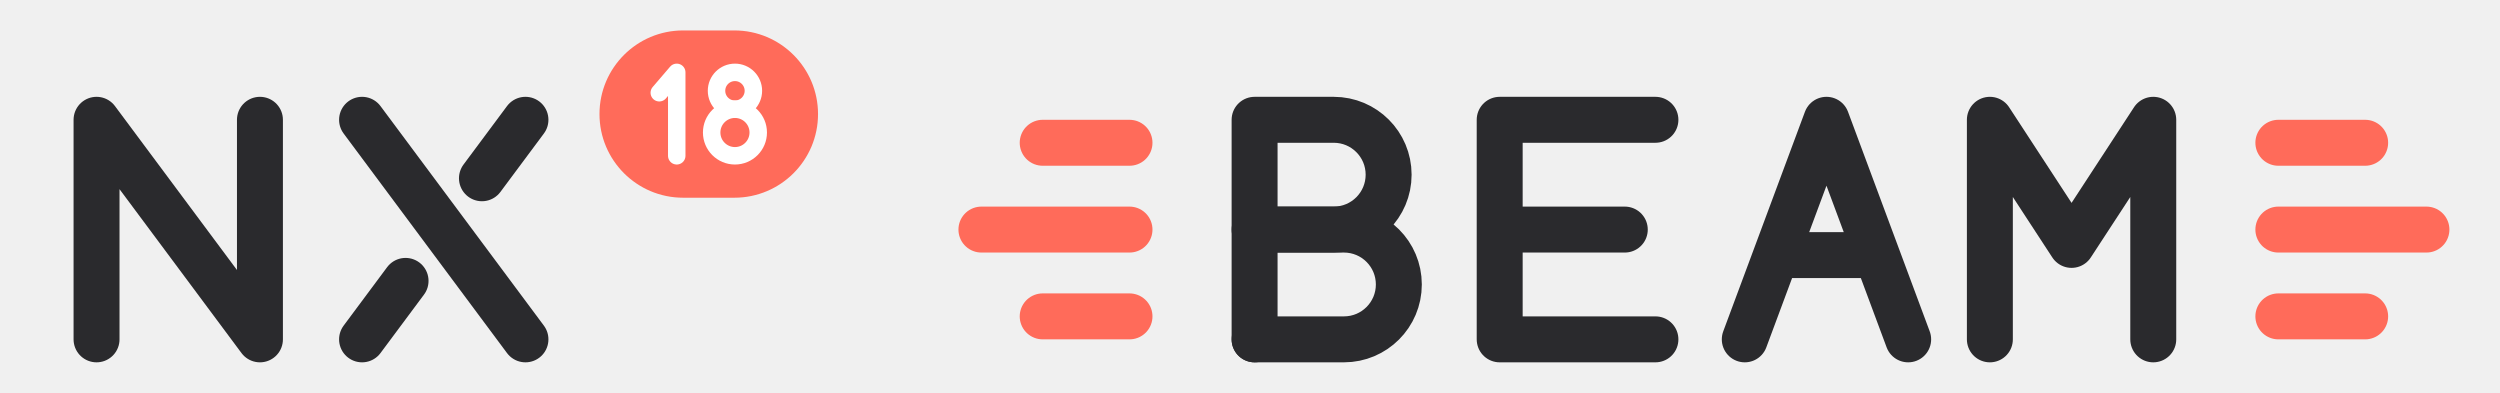
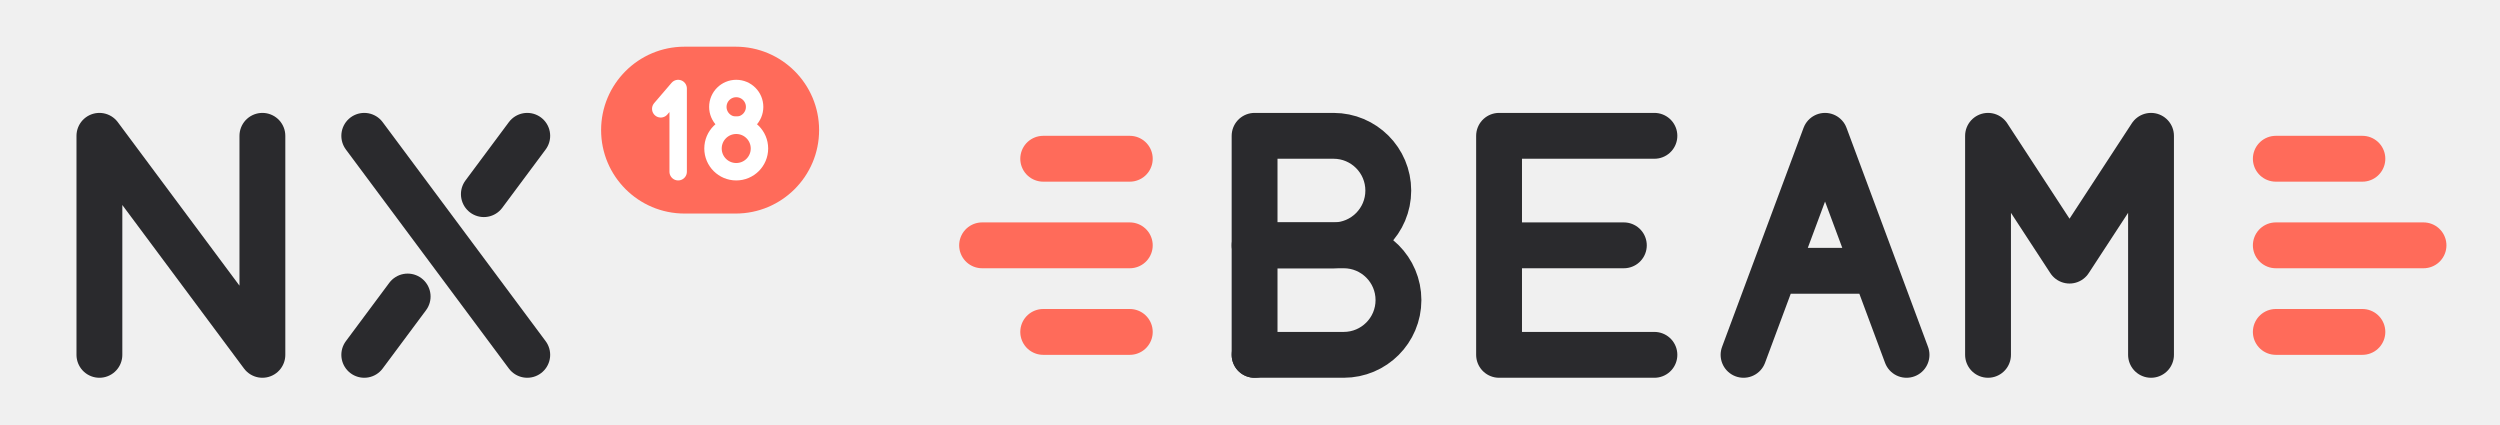
- <svg xmlns="http://www.w3.org/2000/svg" width="1273" height="200" viewBox="0 0 1273 200">
-   <g transform="translate(37.46 49.3) scale(1.3)">
+ <svg xmlns="http://www.w3.org/2000/svg" width="1178" height="200" viewBox="0 0 1178 200">
+   <g transform="translate(36.04 53.2) scale(1.2)">
    <g transform="translate(0 0) scale(1)" fill="none" stroke-width="18" stroke-linecap="round" stroke-linejoin="round">
      <path d="M9 95 V9 L73 95 V9" stroke="#2A2A2D" />
    </g>
    <g transform="translate(104 0) scale(1)" fill="none" stroke-width="18" stroke-linecap="round" stroke-linejoin="round">
      <path d="M9 9 L73 95" stroke="#2A2A2D" />
      <path d="M9 95 L26.04 72.1 M55.96 31.9 L73 9" stroke="#2A2A2D" />
    </g>
    <rect x="206" y="-26" width="85.6" height="65.52" rx="32.76" fill="#FF6B5A" />
    <g transform="translate(226 -13) scale(0.38)" fill="none" stroke-width="18" stroke-linecap="round" stroke-linejoin="round">
      <path d="M9 30 L27 9 V95" stroke="#FFFFFF" />
      <g transform="translate(54 0)">
        <circle cx="33" cy="28" r="19" stroke="#FFFFFF" />
        <circle cx="33" cy="71" r="24" stroke="#FFFFFF" />
      </g>
    </g>
    <g fill="none" stroke-width="18" stroke-linecap="round">
      <path d="M379.6 18 H413.6" stroke="#FF6B5A" />
      <path d="M355.6 52 H413.6" stroke="#FF6B5A" />
      <path d="M379.6 86 H413.6" stroke="#FF6B5A" />
    </g>
    <g transform="translate(453.6 0) scale(1)" fill="none" stroke-width="18" stroke-linecap="round" stroke-linejoin="round">
      <path d="M9 95 V9 H40 A21.5 21.5 0 0 1 40 52 H9" stroke="#2A2A2D" />
      <path d="M9 52 H44 A21.5 21.5 0 0 1 44 95 H9" stroke="#2A2A2D" />
    </g>
    <g transform="translate(549.6 0) scale(1)" fill="none" stroke-width="18" stroke-linecap="round" stroke-linejoin="round">
      <path d="M70 9 H9 V95 H70 M9 52 H58" stroke="#2A2A2D" />
    </g>
    <g transform="translate(645.6 0) scale(1)" fill="none" stroke-width="18" stroke-linecap="round" stroke-linejoin="round">
      <path d="M9 95 L41 9 L73 95 M23 62 H59" stroke="#2A2A2D" />
    </g>
    <g transform="translate(741.6 0) scale(1)" fill="none" stroke-width="18" stroke-linecap="round" stroke-linejoin="round">
      <path d="M9 95 V9 L41 58 L73 9 V95" stroke="#2A2A2D" />
    </g>
    <g fill="none" stroke-width="18" stroke-linecap="round">
      <path d="M863.6 18 H897.6" stroke="#FF6B5A" />
      <path d="M863.6 52 H921.6" stroke="#FF6B5A" />
      <path d="M863.6 86 H897.6" stroke="#FF6B5A" />
    </g>
  </g>
</svg>
